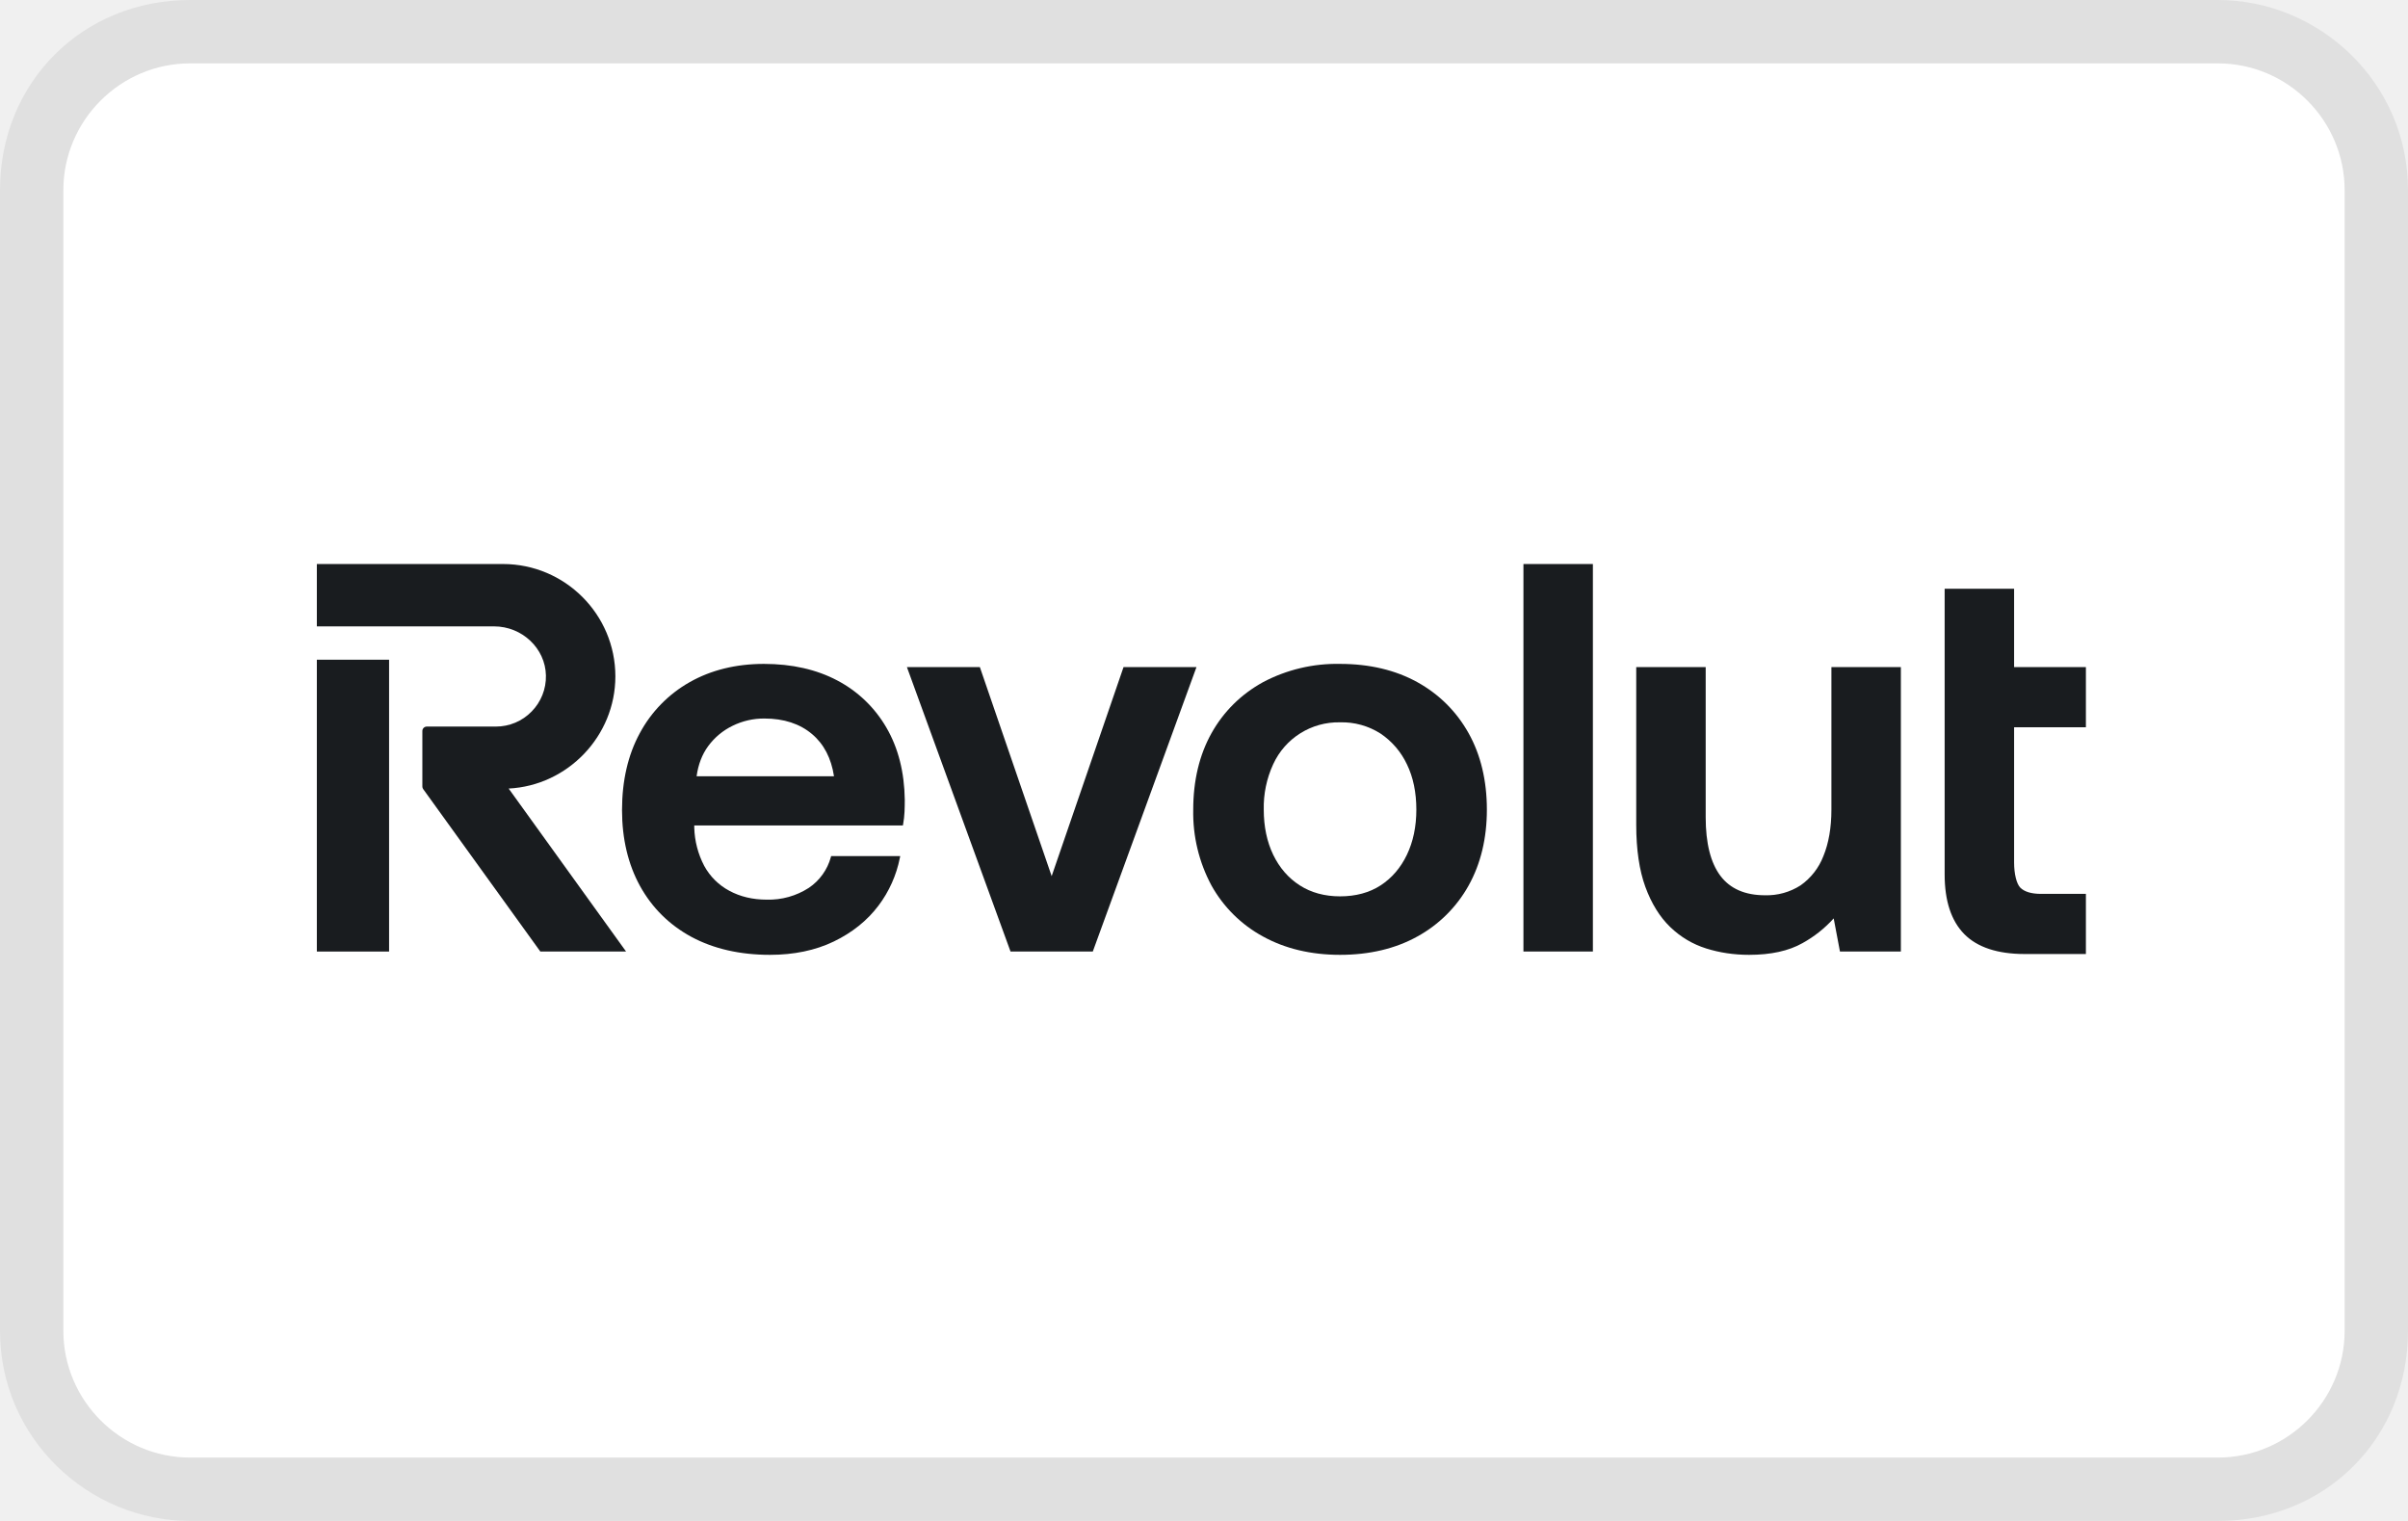
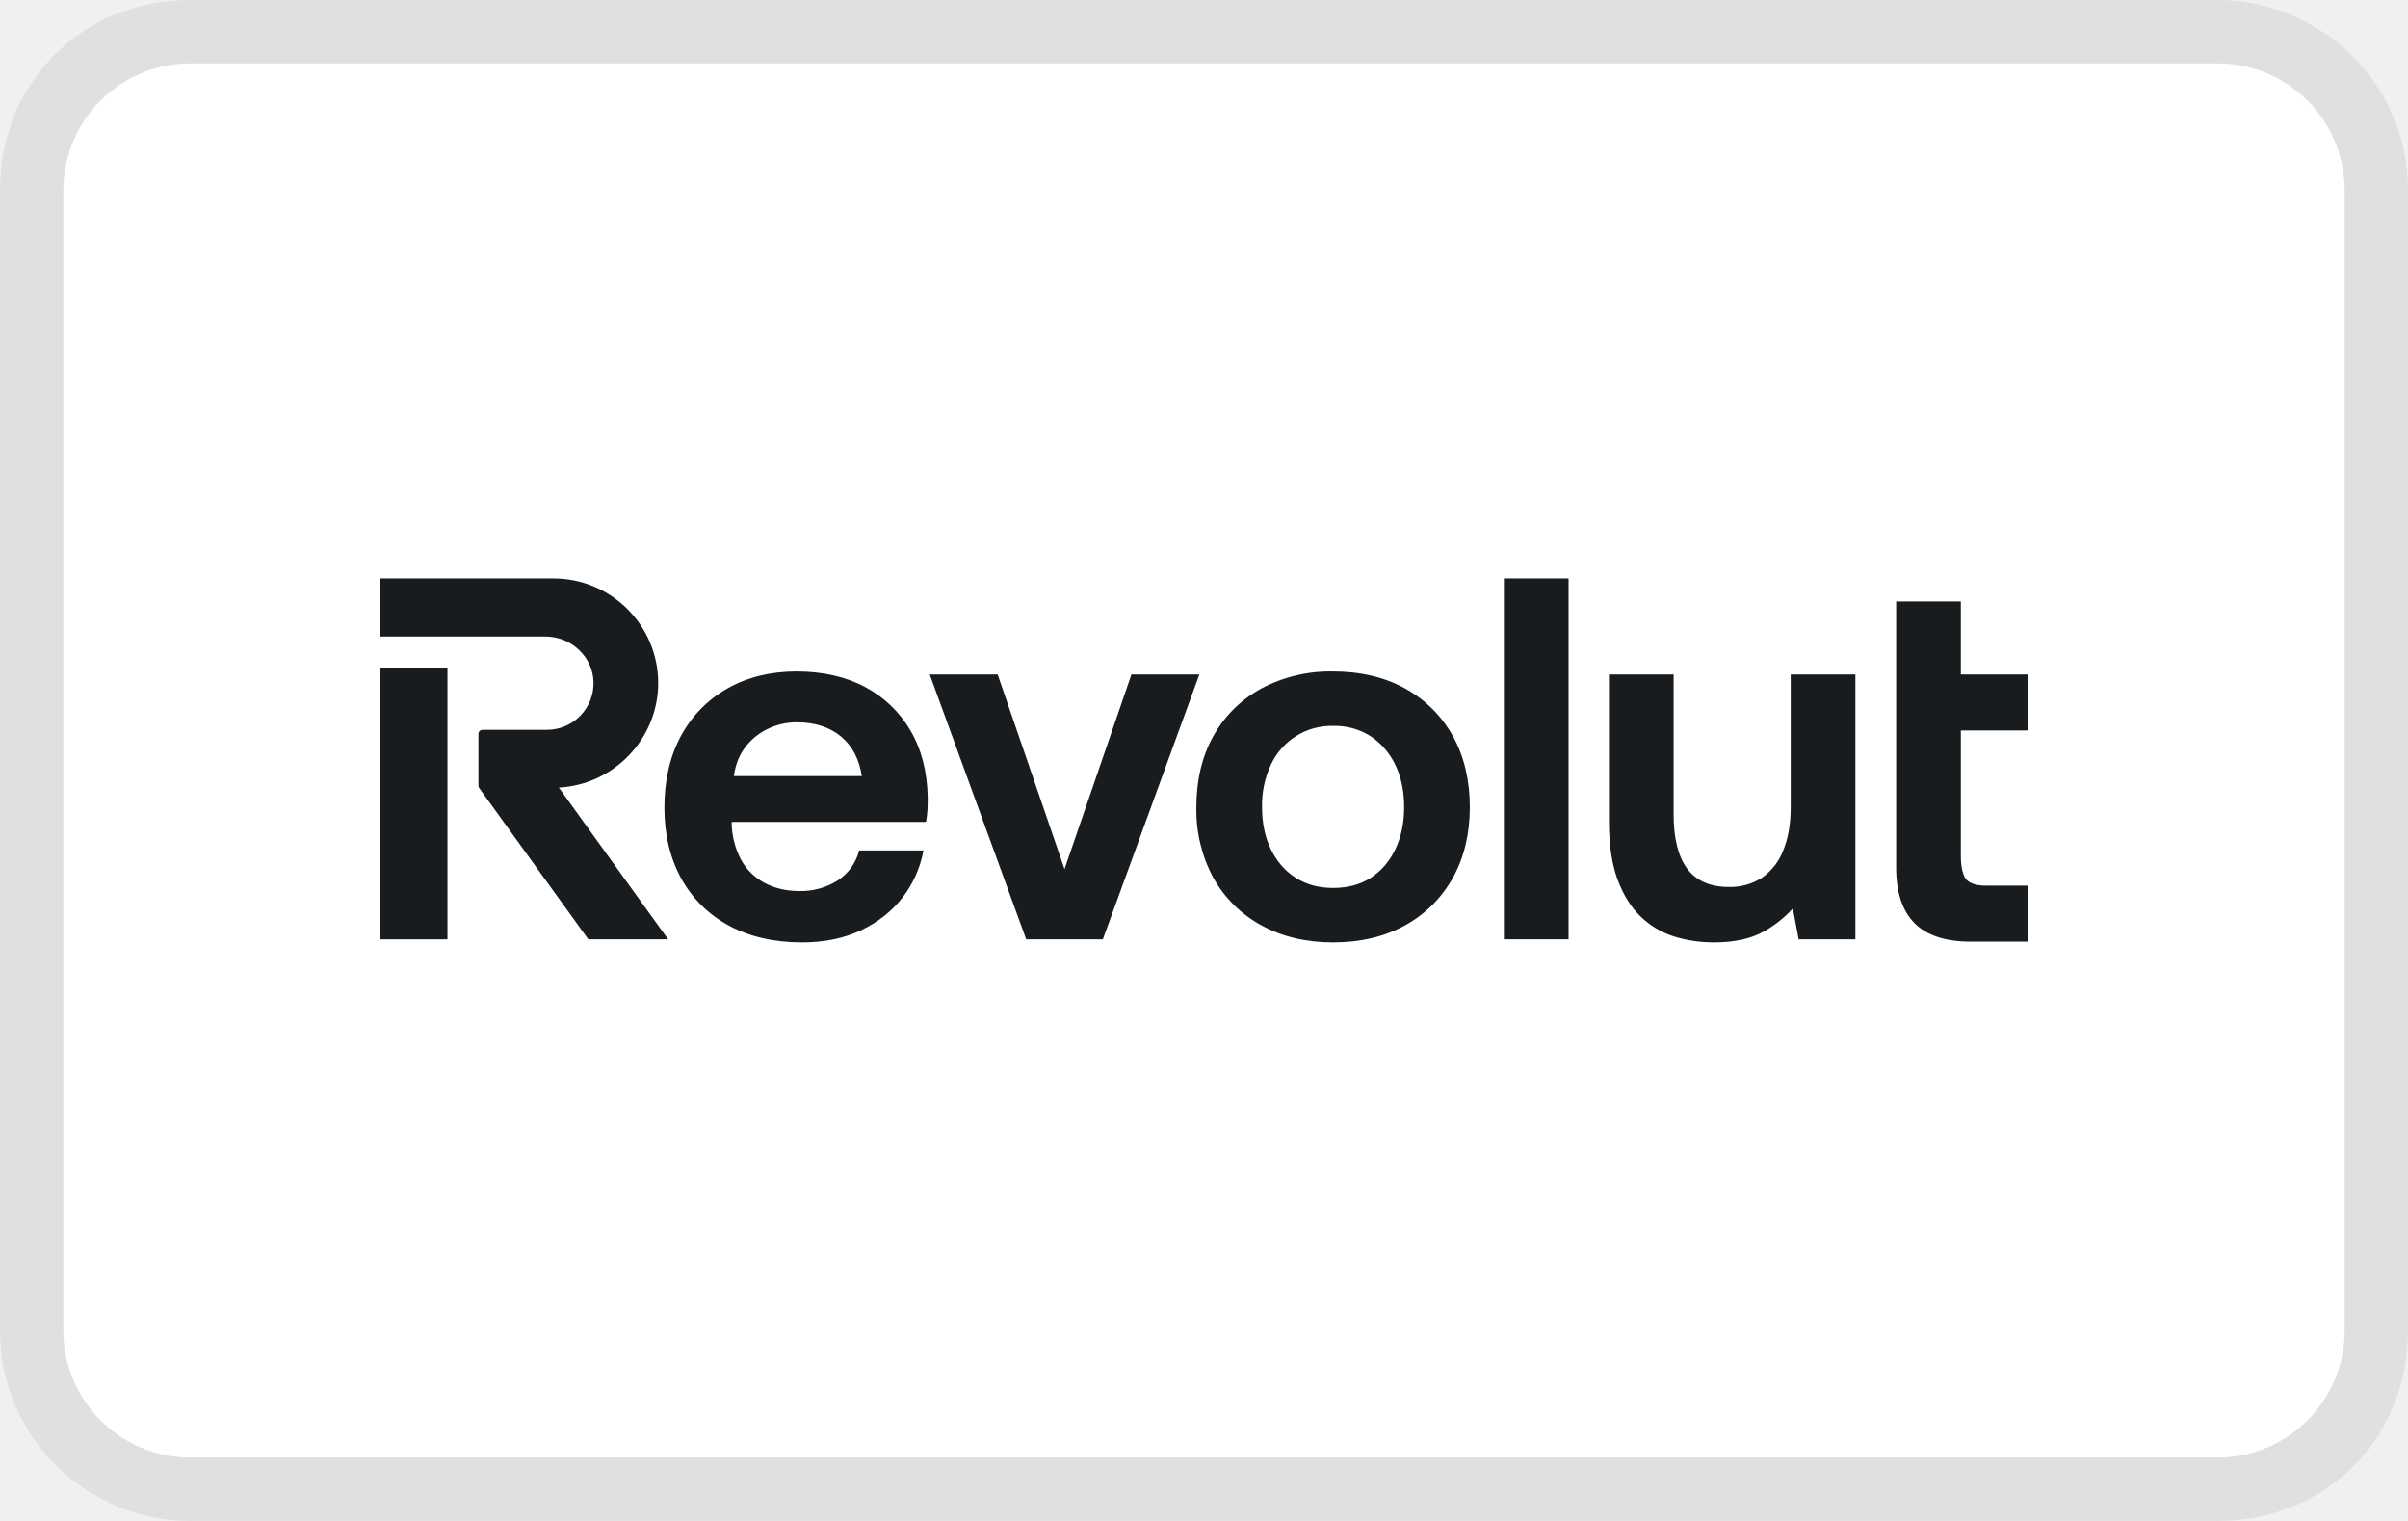
- <svg xmlns="http://www.w3.org/2000/svg" viewBox="0 0 38 24" role="img" width="38" height="24" aria-labelledby="pi-revolut">
+ <svg xmlns="http://www.w3.org/2000/svg" viewBox="0 0 38 24" role="img" aria-label="Revolut">
  <path fill="#000" opacity=".07" d="M35 0H3C1.3 0 0 1.3 0 3v18c0 1.7 1.4 3 3 3h32c1.7 0 3-1.3 3-3V3c0-1.7-1.4-3-3-3z" />
  <path fill="#fff" d="M35 1c1.1 0 2 .9 2 2v18c0 1.1-.9 2-2 2H3c-1.1 0-2-.9-2-2V3c0-1.1.9-2 2-2h32" />
-   <g transform="translate(0 0.9)">
-     <path d="M24.041 8h1.096v6.115h-1.096V8zm8.876 2.576v-.949h-1.133V8.39h-1.096v4.51c0 .415.104.731.31.94.205.208.526.314.952.314h.967v-.949h-.708c-.154 0-.264-.034-.329-.1-.058-.062-.096-.216-.096-.394v-2.135h1.133zM17.73 9.627l-1.134 3.298-1.133-3.298h-1.151l1.635 4.488h1.298l1.636-4.488h-1.152zm11.171 2.249c0 .284-.043.53-.127.734a1.004 1.004 0 01-.36.461.987.987 0 01-.561.156c-.314 0-.55-.103-.703-.306-.155-.205-.233-.516-.233-.924v-2.37h-1.096v2.49c0 .389.049.718.144.978.096.262.228.475.392.633.163.157.354.271.567.338.212.067.44.101.678.101.343 0 .626-.062.843-.185a1.9 1.9 0 00.492-.39l.099.523h.961V9.627h-1.096v2.249z" fill="#191C1F" />
-     <path fill-rule="evenodd" clip-rule="evenodd" d="M21.147 9.576c.463 0 .873.097 1.219.288.346.192.618.463.81.806.191.342.288.748.288 1.206 0 .452-.097.854-.288 1.197a2.059 2.059 0 01-.81.805c-.346.192-.756.289-1.219.289-.458 0-.866-.097-1.215-.289a2.05 2.05 0 01-.814-.805 2.425 2.425 0 01-.288-1.197c0-.458.097-.864.288-1.206.192-.343.466-.614.814-.806a2.492 2.492 0 011.215-.288zm0 3.668c.248 0 .463-.058.64-.173.177-.115.317-.278.415-.483.099-.207.149-.446.149-.712 0-.272-.05-.513-.149-.716a1.203 1.203 0 00-.415-.484 1.131 1.131 0 00-.64-.178 1.133 1.133 0 00-1.055.661 1.624 1.624 0 00-.149.717c0 .266.05.506.149.712.099.205.24.368.42.483.179.115.393.173.635.173z" fill="#191C1F" />
-     <path d="M6.14 9.51H5v4.605h1.14V9.51z" fill="#191C1F" />
-     <path d="M7.937 8c.978 0 1.774.795 1.774 1.773 0 .94-.75 1.723-1.684 1.77l1.853 2.572H8.527l-1.85-2.565a.07.07 0 01-.012-.04v-.875a.07.07 0 01.07-.07h1.09a.785.785 0 00.564-.237.785.785 0 00.226-.569c-.008-.427-.375-.775-.818-.775H5V8h2.937z" fill="#191C1F" />
-     <path fill-rule="evenodd" clip-rule="evenodd" d="M13.214 9.838c-.328-.174-.718-.262-1.158-.262-.441 0-.835.097-1.172.288a2.021 2.021 0 00-.788.806c-.186.342-.28.75-.28 1.214 0 .452.096.855.284 1.197.19.344.462.613.81.802.349.188.766.284 1.24.284.378 0 .716-.07 1.007-.21.29-.14.528-.33.705-.565a1.85 1.85 0 00.338-.753l.006-.03h-1.09l-.005.018a.855.855 0 01-.347.483 1.163 1.163 0 01-.665.186c-.22 0-.418-.047-.59-.14a.973.973 0 01-.396-.393 1.38 1.38 0 01-.157-.602v-.036h3.292l.004-.02a1.51 1.51 0 00.022-.194c.003-.063.004-.127.004-.191-.006-.435-.103-.818-.289-1.137a1.934 1.934 0 00-.775-.745zm-.4.845c.188.158.304.382.347.666h-2.168c.025-.184.086-.344.183-.476a1.04 1.04 0 01.384-.32 1.12 1.12 0 01.504-.115c.304 0 .557.082.75.245z" fill="#191C1F" />
+   <g transform="translate(1.343 0.839) scale(0.9313)">
+     <g transform="translate(0 0.9)">
+       <path d="M24.041 8h1.096v6.115h-1.096V8zm8.876 2.576v-.949h-1.133V8.39h-1.096v4.51c0 .415.104.731.31.94.205.208.526.314.952.314h.967v-.949h-.708c-.154 0-.264-.034-.329-.1-.058-.062-.096-.216-.096-.394v-2.135h1.133zM17.73 9.627l-1.134 3.298-1.133-3.298h-1.151l1.635 4.488h1.298l1.636-4.488h-1.152zm11.171 2.249c0 .284-.043.53-.127.734a1.004 1.004 0 01-.36.461.987.987 0 01-.561.156c-.314 0-.55-.103-.703-.306-.155-.205-.233-.516-.233-.924v-2.37h-1.096v2.49c0 .389.049.718.144.978.096.262.228.475.392.633.163.157.354.271.567.338.212.067.44.101.678.101.343 0 .626-.062.843-.185a1.9 1.9 0 00.492-.39l.099.523h.961V9.627h-1.096v2.249z" fill="#191C1F" />
+       <path fill-rule="evenodd" clip-rule="evenodd" d="M21.147 9.576c.463 0 .873.097 1.219.288.346.192.618.463.81.806.191.342.288.748.288 1.206 0 .452-.097.854-.288 1.197a2.059 2.059 0 01-.81.805c-.346.192-.756.289-1.219.289-.458 0-.866-.097-1.215-.289a2.05 2.05 0 01-.814-.805 2.425 2.425 0 01-.288-1.197c0-.458.097-.864.288-1.206.192-.343.466-.614.814-.806a2.492 2.492 0 011.215-.288zm0 3.668c.248 0 .463-.058.64-.173.177-.115.317-.278.415-.483.099-.207.149-.446.149-.712 0-.272-.05-.513-.149-.716a1.203 1.203 0 00-.415-.484 1.131 1.131 0 00-.64-.178 1.133 1.133 0 00-1.055.661 1.624 1.624 0 00-.149.717c0 .266.05.506.149.712.099.205.24.368.42.483.179.115.393.173.635.173z" fill="#191C1F" />
+       <path d="M6.14 9.51H5v4.605h1.14V9.51z" fill="#191C1F" />
+       <path d="M7.937 8c.978 0 1.774.795 1.774 1.773 0 .94-.75 1.723-1.684 1.77l1.853 2.572H8.527l-1.85-2.565a.07.07 0 01-.012-.04v-.875a.07.07 0 01.07-.07h1.09a.785.785 0 00.564-.237.785.785 0 00.226-.569c-.008-.427-.375-.775-.818-.775H5V8h2.937z" fill="#191C1F" />
+       <path fill-rule="evenodd" clip-rule="evenodd" d="M13.214 9.838c-.328-.174-.718-.262-1.158-.262-.441 0-.835.097-1.172.288a2.021 2.021 0 00-.788.806c-.186.342-.28.75-.28 1.214 0 .452.096.855.284 1.197.19.344.462.613.81.802.349.188.766.284 1.24.284.378 0 .716-.07 1.007-.21.29-.14.528-.33.705-.565a1.85 1.85 0 00.338-.753l.006-.03h-1.09l-.005.018a.855.855 0 01-.347.483 1.163 1.163 0 01-.665.186c-.22 0-.418-.047-.59-.14a.973.973 0 01-.396-.393 1.38 1.38 0 01-.157-.602v-.036h3.292l.004-.02a1.51 1.51 0 00.022-.194c.003-.063.004-.127.004-.191-.006-.435-.103-.818-.289-1.137a1.934 1.934 0 00-.775-.745zm-.4.845c.188.158.304.382.347.666h-2.168c.025-.184.086-.344.183-.476a1.04 1.04 0 01.384-.32 1.12 1.12 0 01.504-.115c.304 0 .557.082.75.245z" fill="#191C1F" />
+     </g>
  </g>
</svg>
